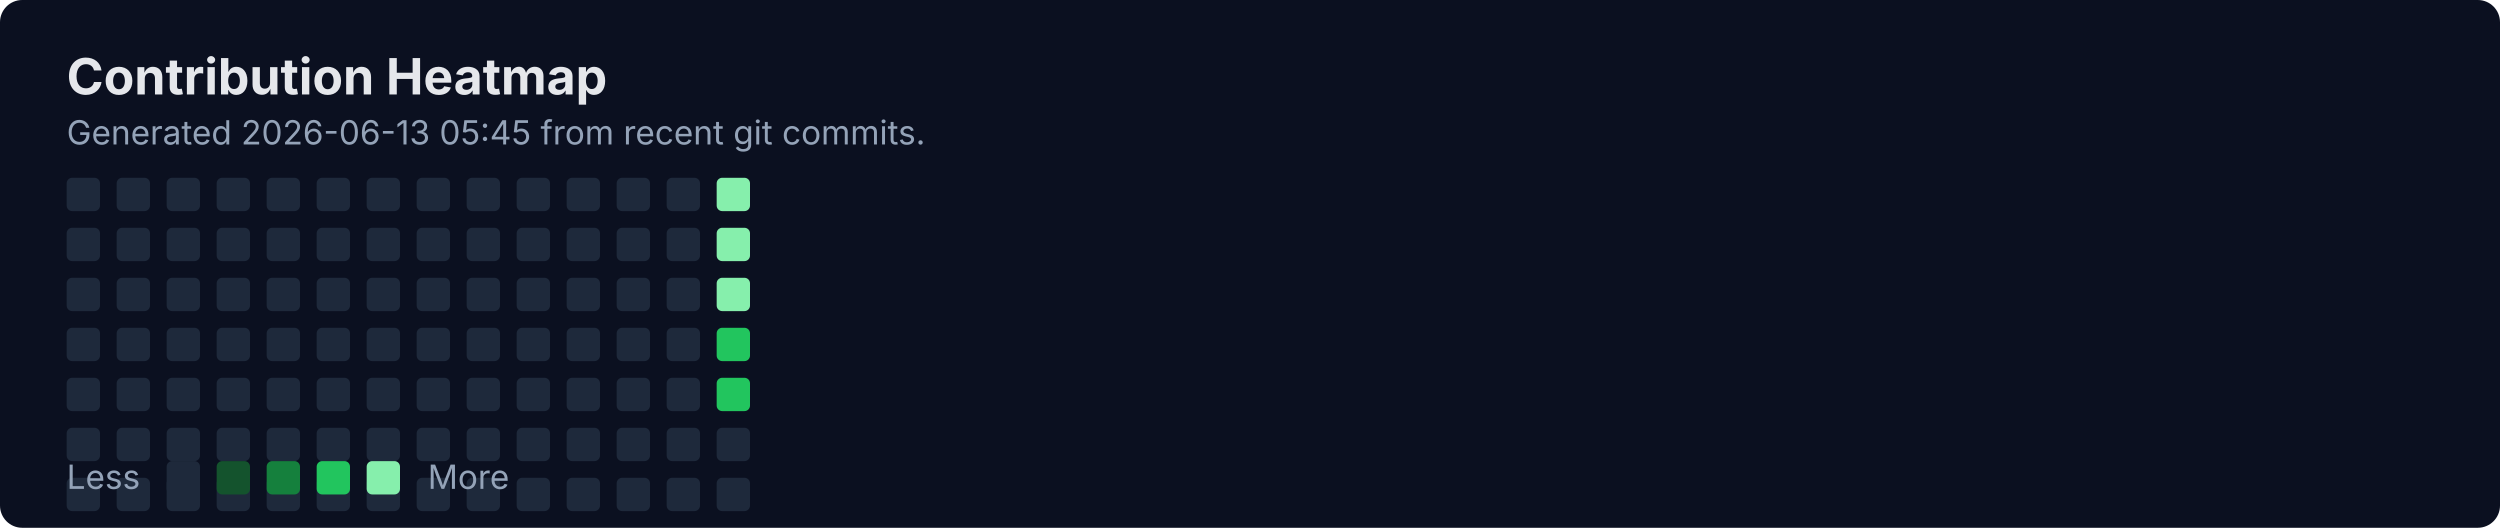
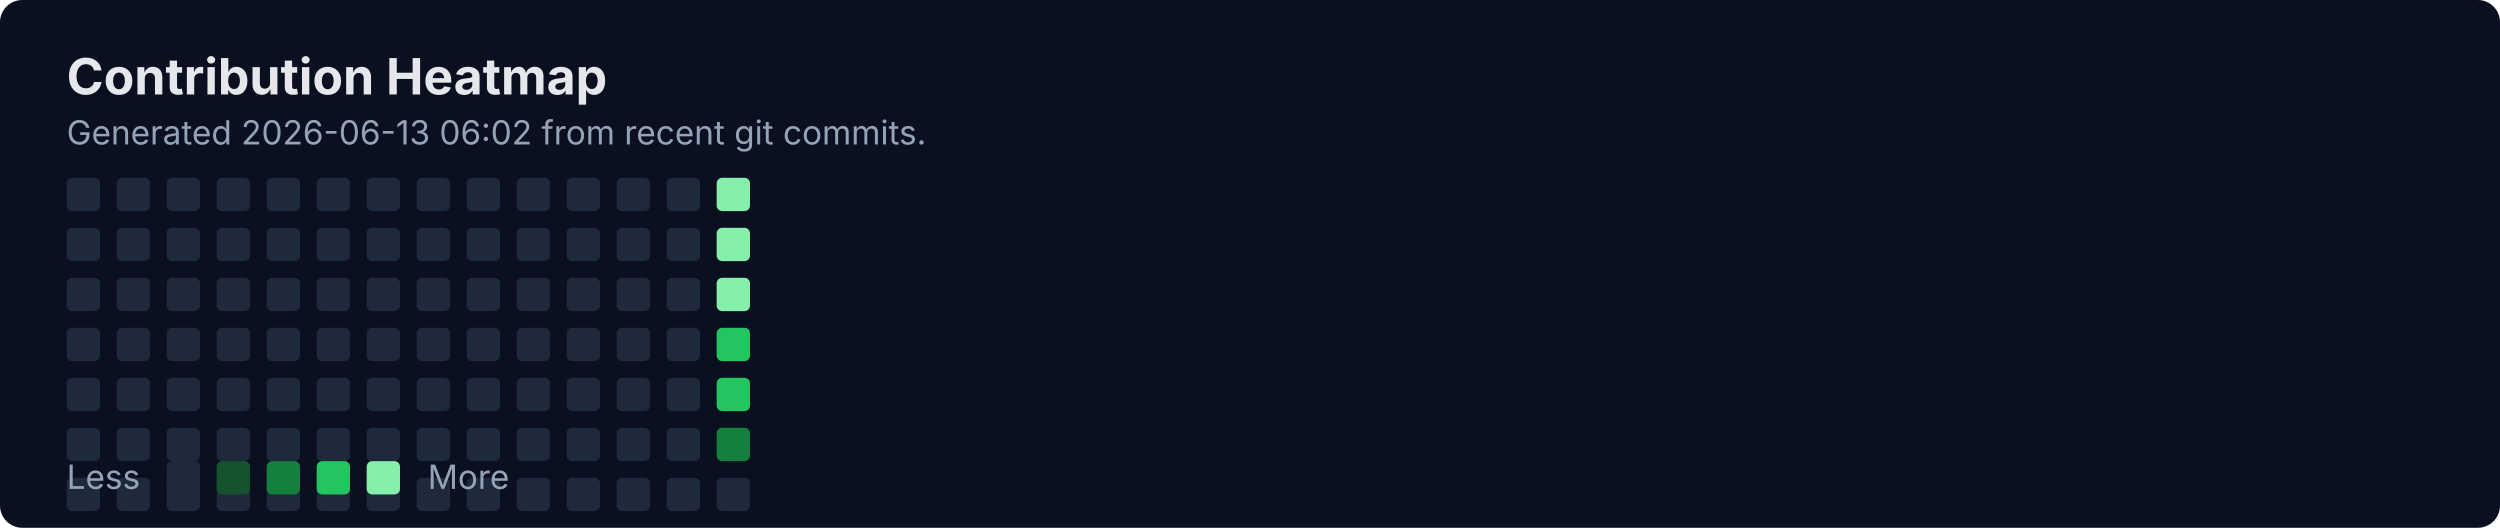
<svg xmlns="http://www.w3.org/2000/svg" width="900" height="190" viewBox="0 0 900 190" fill="none" role="img" aria-labelledby="title">
  <rect width="900" height="190" rx="8" fill="#0B1020" />
  <text x="24" y="34" fill="#E5E7EB" font-family="Inter, Segoe UI, Arial" font-size="18" font-weight="700">Contribution Heatmap</text>
-   <text x="24" y="52" fill="#94A3B8" font-family="Inter, Segoe UI, Arial" font-size="12">Generated 2026-06-13 05:45 from recent git commits.</text>
+   <text x="24" y="52" fill="#94A3B8" font-family="Inter, Segoe UI, Arial" font-size="12">Generated 2026-06-13 06:02 from recent git commits.</text>
  <rect x="24" y="172" width="12" height="12" rx="2" fill="#1E293B" />
  <rect x="24" y="64" width="12" height="12" rx="2" fill="#1E293B" />
  <rect x="24" y="82" width="12" height="12" rx="2" fill="#1E293B" />
  <rect x="24" y="100" width="12" height="12" rx="2" fill="#1E293B" />
  <rect x="24" y="118" width="12" height="12" rx="2" fill="#1E293B" />
  <rect x="24" y="136" width="12" height="12" rx="2" fill="#1E293B" />
  <rect x="24" y="154" width="12" height="12" rx="2" fill="#1E293B" />
  <rect x="42" y="172" width="12" height="12" rx="2" fill="#1E293B" />
  <rect x="42" y="64" width="12" height="12" rx="2" fill="#1E293B" />
  <rect x="42" y="82" width="12" height="12" rx="2" fill="#1E293B" />
  <rect x="42" y="100" width="12" height="12" rx="2" fill="#1E293B" />
  <rect x="42" y="118" width="12" height="12" rx="2" fill="#1E293B" />
  <rect x="42" y="136" width="12" height="12" rx="2" fill="#1E293B" />
  <rect x="42" y="154" width="12" height="12" rx="2" fill="#1E293B" />
  <rect x="60" y="172" width="12" height="12" rx="2" fill="#1E293B" />
  <rect x="60" y="64" width="12" height="12" rx="2" fill="#1E293B" />
  <rect x="60" y="82" width="12" height="12" rx="2" fill="#1E293B" />
  <rect x="60" y="100" width="12" height="12" rx="2" fill="#1E293B" />
  <rect x="60" y="118" width="12" height="12" rx="2" fill="#1E293B" />
  <rect x="60" y="136" width="12" height="12" rx="2" fill="#1E293B" />
  <rect x="60" y="154" width="12" height="12" rx="2" fill="#1E293B" />
  <rect x="78" y="172" width="12" height="12" rx="2" fill="#1E293B" />
  <rect x="78" y="64" width="12" height="12" rx="2" fill="#1E293B" />
  <rect x="78" y="82" width="12" height="12" rx="2" fill="#1E293B" />
  <rect x="78" y="100" width="12" height="12" rx="2" fill="#1E293B" />
  <rect x="78" y="118" width="12" height="12" rx="2" fill="#1E293B" />
  <rect x="78" y="136" width="12" height="12" rx="2" fill="#1E293B" />
  <rect x="78" y="154" width="12" height="12" rx="2" fill="#1E293B" />
  <rect x="96" y="172" width="12" height="12" rx="2" fill="#1E293B" />
  <rect x="96" y="64" width="12" height="12" rx="2" fill="#1E293B" />
  <rect x="96" y="82" width="12" height="12" rx="2" fill="#1E293B" />
  <rect x="96" y="100" width="12" height="12" rx="2" fill="#1E293B" />
  <rect x="96" y="118" width="12" height="12" rx="2" fill="#1E293B" />
  <rect x="96" y="136" width="12" height="12" rx="2" fill="#1E293B" />
  <rect x="96" y="154" width="12" height="12" rx="2" fill="#1E293B" />
  <rect x="114" y="172" width="12" height="12" rx="2" fill="#1E293B" />
  <rect x="114" y="64" width="12" height="12" rx="2" fill="#1E293B" />
  <rect x="114" y="82" width="12" height="12" rx="2" fill="#1E293B" />
  <rect x="114" y="100" width="12" height="12" rx="2" fill="#1E293B" />
  <rect x="114" y="118" width="12" height="12" rx="2" fill="#1E293B" />
  <rect x="114" y="136" width="12" height="12" rx="2" fill="#1E293B" />
  <rect x="114" y="154" width="12" height="12" rx="2" fill="#1E293B" />
  <rect x="132" y="172" width="12" height="12" rx="2" fill="#1E293B" />
  <rect x="132" y="64" width="12" height="12" rx="2" fill="#1E293B" />
  <rect x="132" y="82" width="12" height="12" rx="2" fill="#1E293B" />
  <rect x="132" y="100" width="12" height="12" rx="2" fill="#1E293B" />
  <rect x="132" y="118" width="12" height="12" rx="2" fill="#1E293B" />
  <rect x="132" y="136" width="12" height="12" rx="2" fill="#1E293B" />
  <rect x="132" y="154" width="12" height="12" rx="2" fill="#1E293B" />
  <rect x="150" y="172" width="12" height="12" rx="2" fill="#1E293B" />
  <rect x="150" y="64" width="12" height="12" rx="2" fill="#1E293B" />
  <rect x="150" y="82" width="12" height="12" rx="2" fill="#1E293B" />
  <rect x="150" y="100" width="12" height="12" rx="2" fill="#1E293B" />
  <rect x="150" y="118" width="12" height="12" rx="2" fill="#1E293B" />
  <rect x="150" y="136" width="12" height="12" rx="2" fill="#1E293B" />
  <rect x="150" y="154" width="12" height="12" rx="2" fill="#1E293B" />
  <rect x="168" y="172" width="12" height="12" rx="2" fill="#1E293B" />
  <rect x="168" y="64" width="12" height="12" rx="2" fill="#1E293B" />
  <rect x="168" y="82" width="12" height="12" rx="2" fill="#1E293B" />
  <rect x="168" y="100" width="12" height="12" rx="2" fill="#1E293B" />
  <rect x="168" y="118" width="12" height="12" rx="2" fill="#1E293B" />
  <rect x="168" y="136" width="12" height="12" rx="2" fill="#1E293B" />
  <rect x="168" y="154" width="12" height="12" rx="2" fill="#1E293B" />
  <rect x="186" y="172" width="12" height="12" rx="2" fill="#1E293B" />
  <rect x="186" y="64" width="12" height="12" rx="2" fill="#1E293B" />
  <rect x="186" y="82" width="12" height="12" rx="2" fill="#1E293B" />
  <rect x="186" y="100" width="12" height="12" rx="2" fill="#1E293B" />
  <rect x="186" y="118" width="12" height="12" rx="2" fill="#1E293B" />
  <rect x="186" y="136" width="12" height="12" rx="2" fill="#1E293B" />
  <rect x="186" y="154" width="12" height="12" rx="2" fill="#1E293B" />
  <rect x="204" y="172" width="12" height="12" rx="2" fill="#1E293B" />
  <rect x="204" y="64" width="12" height="12" rx="2" fill="#1E293B" />
  <rect x="204" y="82" width="12" height="12" rx="2" fill="#1E293B" />
  <rect x="204" y="100" width="12" height="12" rx="2" fill="#1E293B" />
  <rect x="204" y="118" width="12" height="12" rx="2" fill="#1E293B" />
  <rect x="204" y="136" width="12" height="12" rx="2" fill="#1E293B" />
  <rect x="204" y="154" width="12" height="12" rx="2" fill="#1E293B" />
  <rect x="222" y="172" width="12" height="12" rx="2" fill="#1E293B" />
  <rect x="222" y="64" width="12" height="12" rx="2" fill="#1E293B" />
  <rect x="222" y="82" width="12" height="12" rx="2" fill="#1E293B" />
  <rect x="222" y="100" width="12" height="12" rx="2" fill="#1E293B" />
  <rect x="222" y="118" width="12" height="12" rx="2" fill="#1E293B" />
  <rect x="222" y="136" width="12" height="12" rx="2" fill="#1E293B" />
  <rect x="222" y="154" width="12" height="12" rx="2" fill="#1E293B" />
  <rect x="240" y="172" width="12" height="12" rx="2" fill="#1E293B" />
  <rect x="240" y="64" width="12" height="12" rx="2" fill="#1E293B" />
  <rect x="240" y="82" width="12" height="12" rx="2" fill="#1E293B" />
  <rect x="240" y="100" width="12" height="12" rx="2" fill="#1E293B" />
  <rect x="240" y="118" width="12" height="12" rx="2" fill="#1E293B" />
  <rect x="240" y="136" width="12" height="12" rx="2" fill="#1E293B" />
  <rect x="240" y="154" width="12" height="12" rx="2" fill="#1E293B" />
  <rect x="258" y="172" width="12" height="12" rx="2" fill="#1E293B" />
  <rect x="258" y="64" width="12" height="12" rx="2" fill="#86EFAC" />
  <rect x="258" y="82" width="12" height="12" rx="2" fill="#86EFAC" />
  <rect x="258" y="100" width="12" height="12" rx="2" fill="#86EFAC" />
  <rect x="258" y="118" width="12" height="12" rx="2" fill="#22C55E" />
  <rect x="258" y="136" width="12" height="12" rx="2" fill="#22C55E" />
-   <rect x="258" y="154" width="12" height="12" rx="2" fill="#1E293B" />
+   <rect x="258" y="154" width="12" height="12" rx="2" fill="#15803D" />
  <text x="24" y="176" fill="#94A3B8" font-family="Inter, Segoe UI, Arial" font-size="12">Less</text>
  <rect x="60" y="166" width="12" height="12" rx="2" fill="#1E293B" />
  <rect x="78" y="166" width="12" height="12" rx="2" fill="#14532D" />
  <rect x="96" y="166" width="12" height="12" rx="2" fill="#15803D" />
  <rect x="114" y="166" width="12" height="12" rx="2" fill="#22C55E" />
  <rect x="132" y="166" width="12" height="12" rx="2" fill="#86EFAC" />
  <text x="154" y="176" fill="#94A3B8" font-family="Inter, Segoe UI, Arial" font-size="12">More</text>
</svg>
